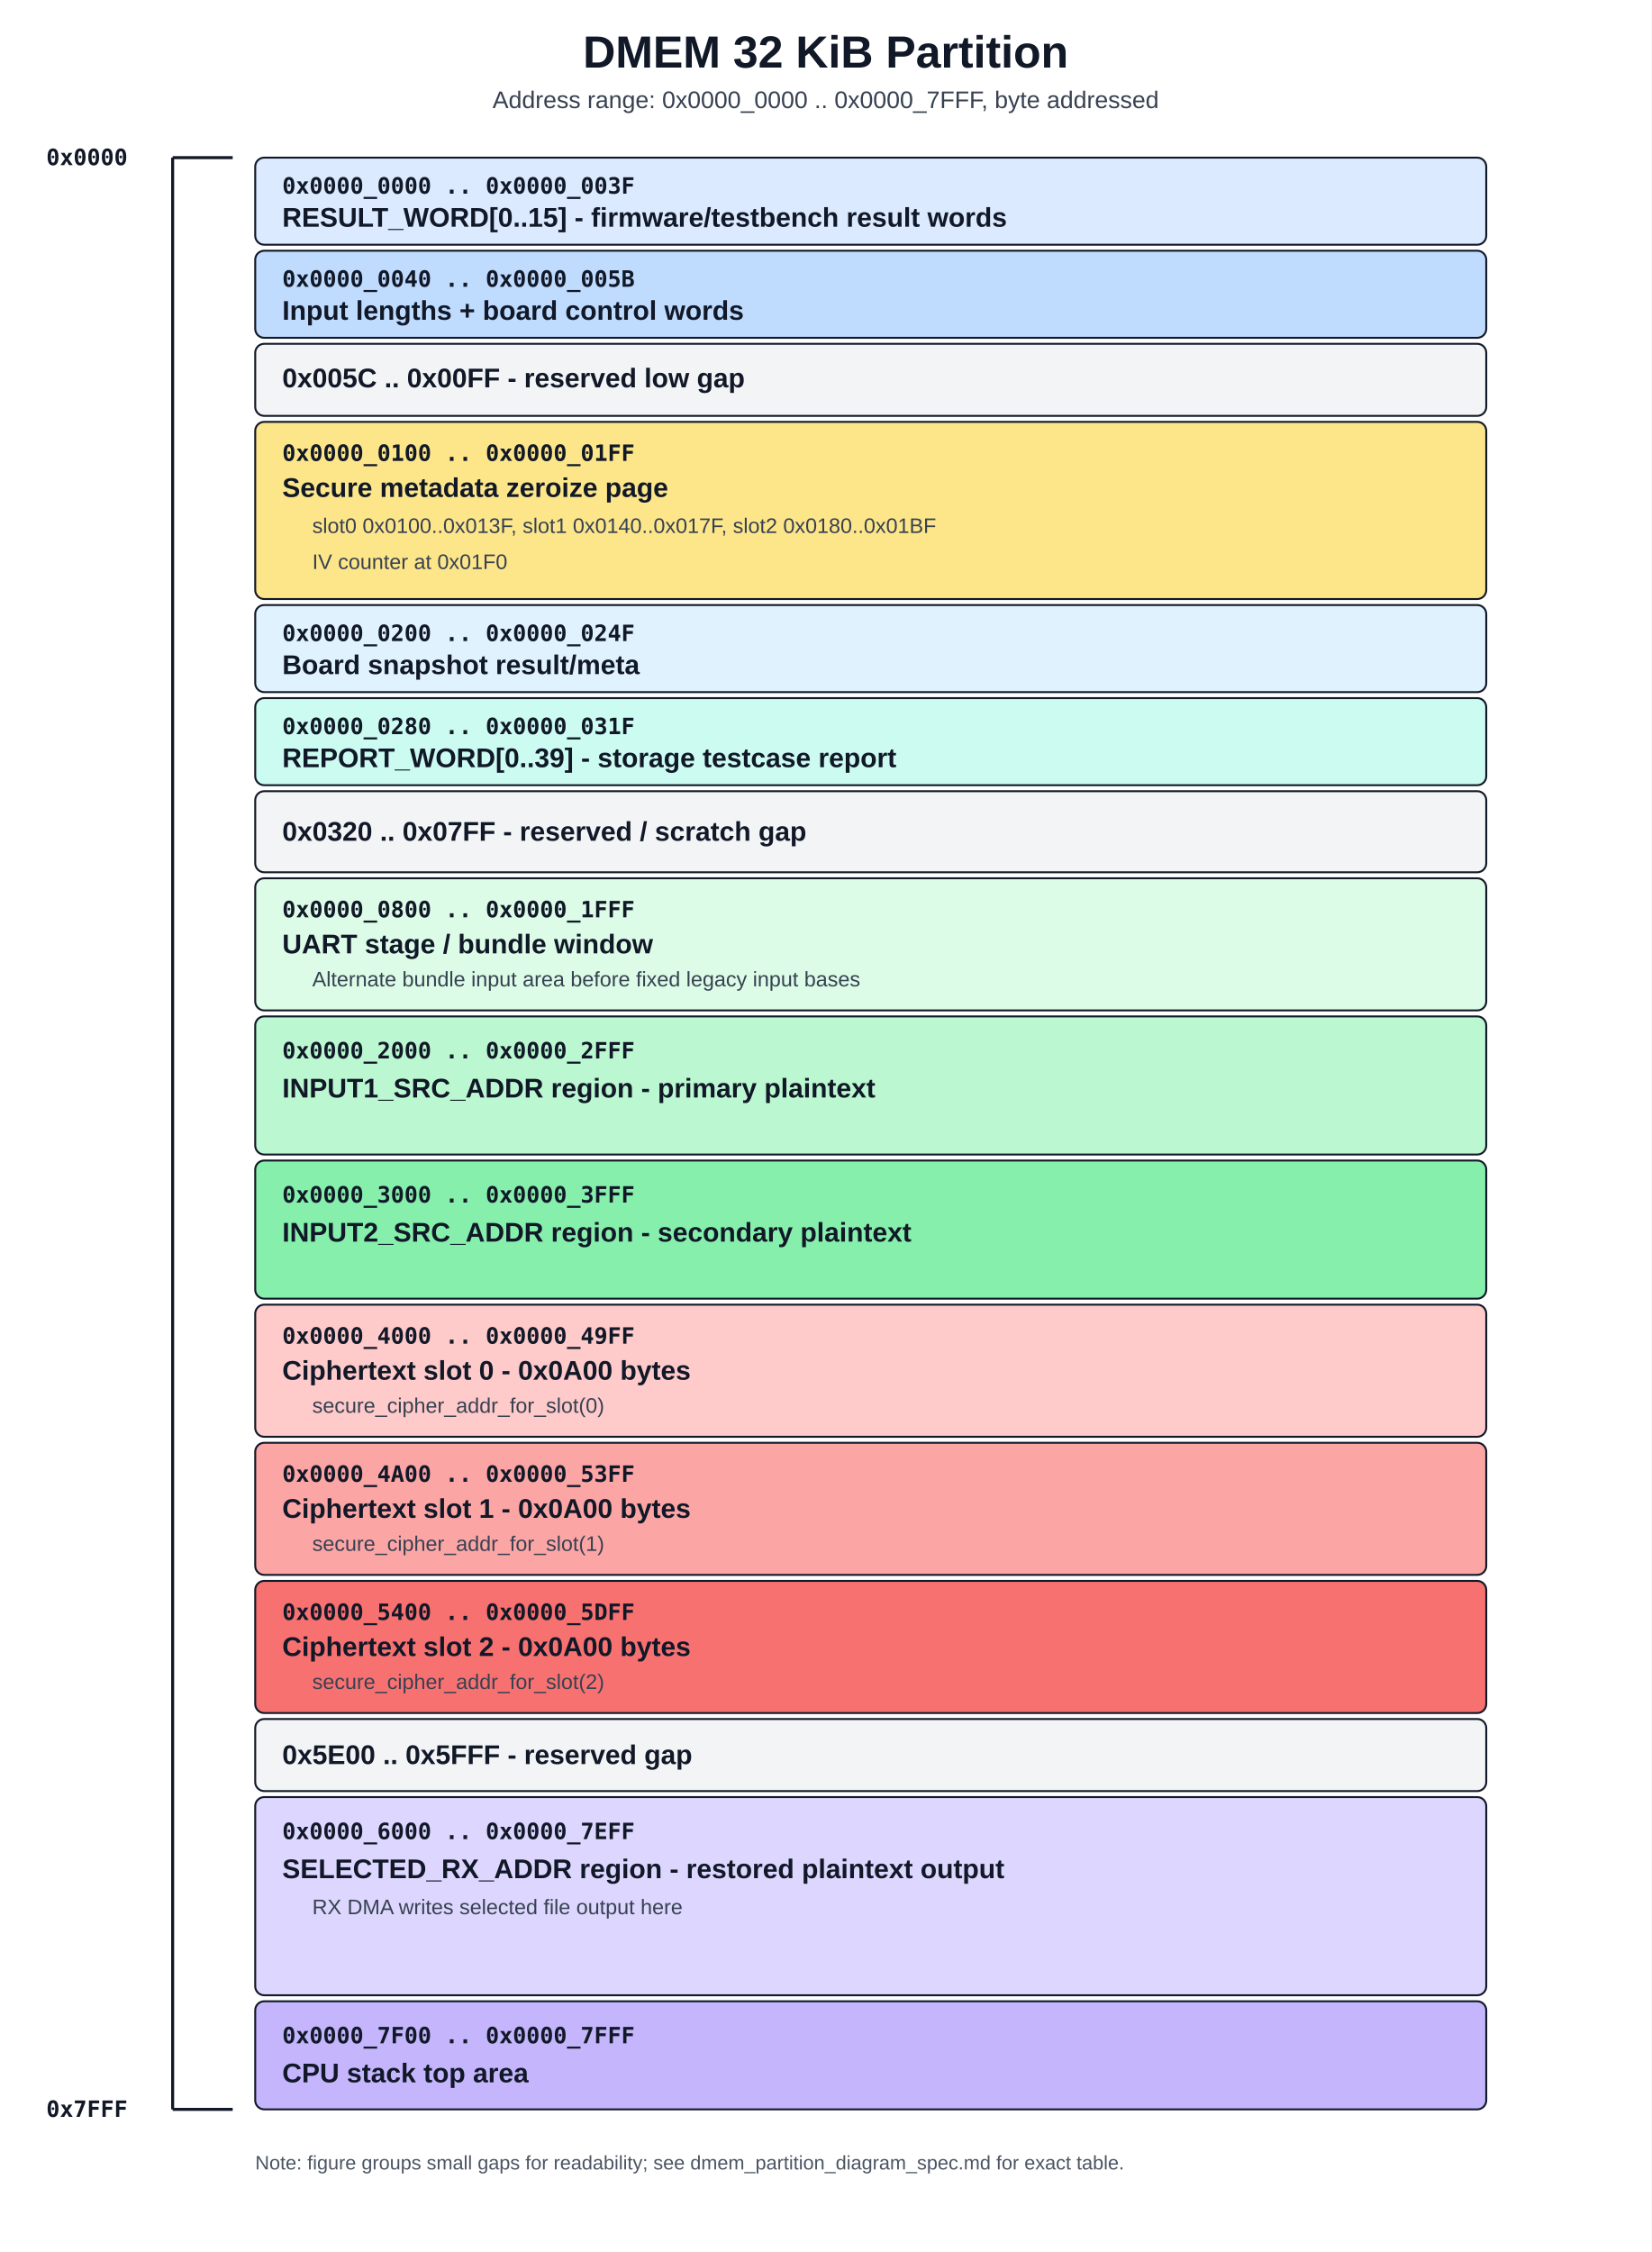
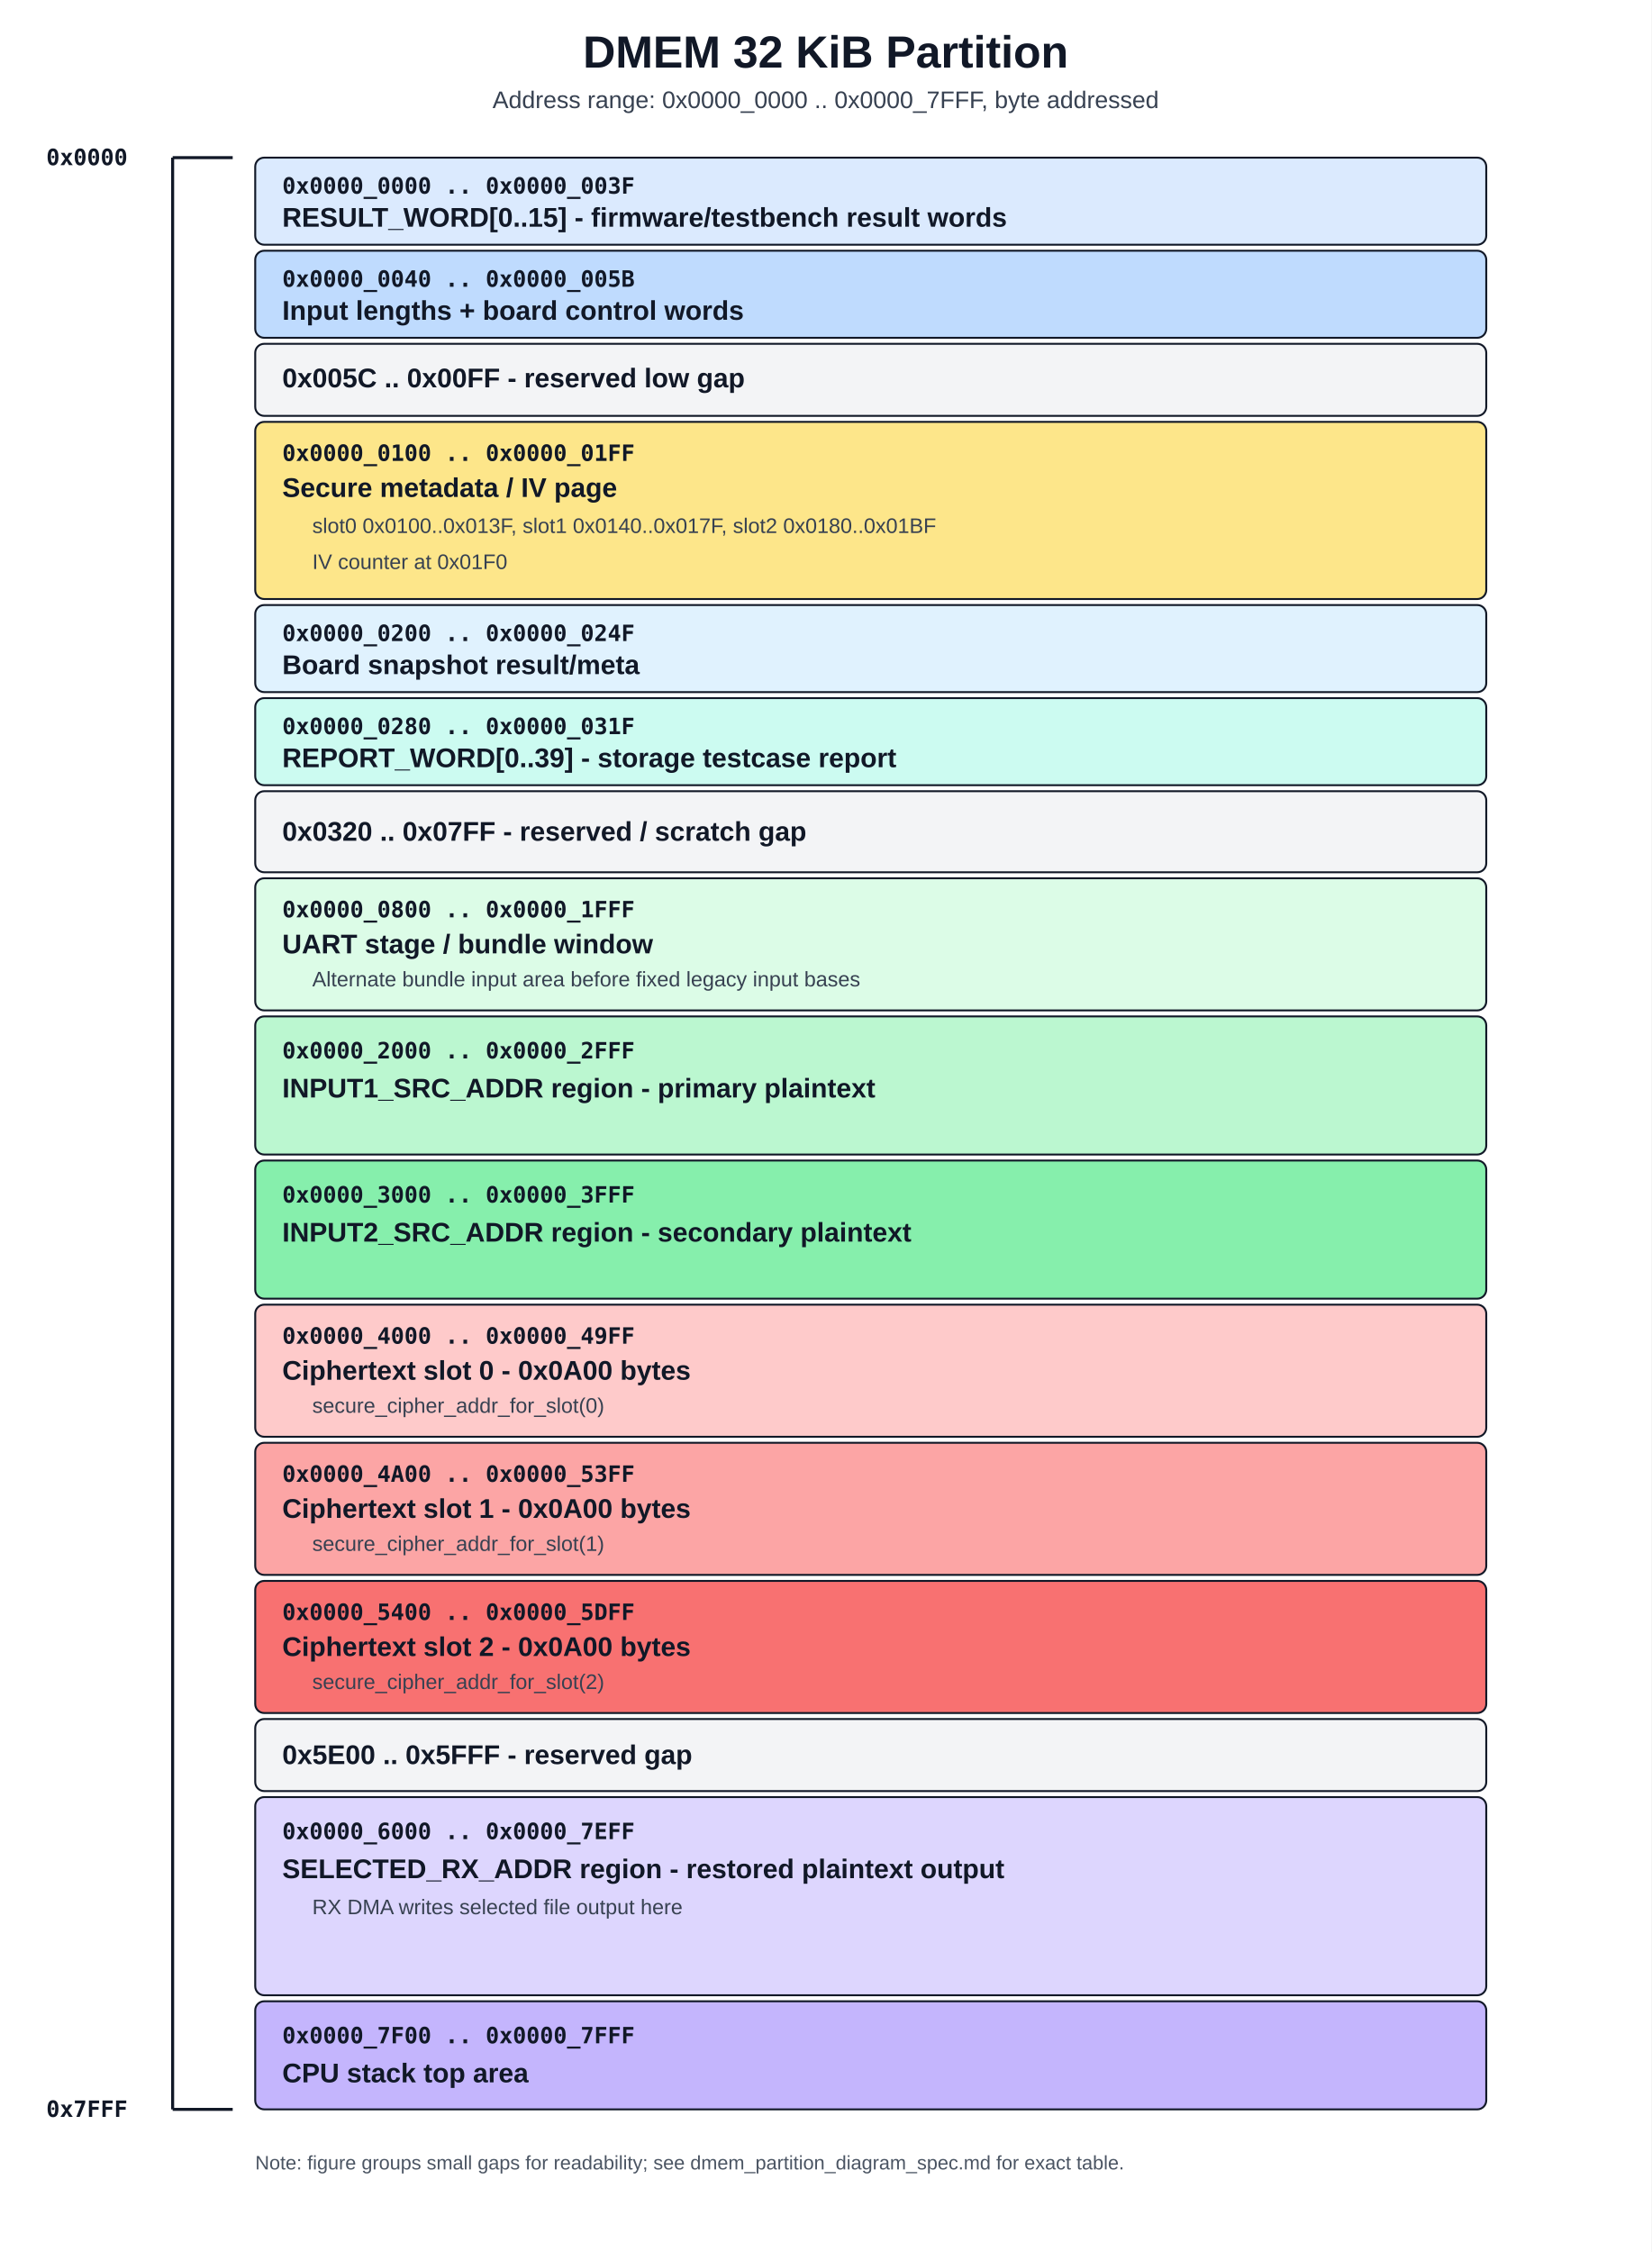
<svg xmlns="http://www.w3.org/2000/svg" width="1100" height="1500" viewBox="0 0 1100 1500" role="img" aria-labelledby="title desc">
  <defs>
    <style>
      .title { font: 700 30px Arial, sans-serif; fill: #111827; }
      .subtitle { font: 16px Arial, sans-serif; fill: #374151; }
      .addr { font: 700 15px Consolas, monospace; fill: #111827; }
      .label { font: 700 18px Arial, sans-serif; fill: #111827; }
      .note { font: 14px Arial, sans-serif; fill: #374151; }
      .small { font: 13px Arial, sans-serif; fill: #4b5563; }
      .axis { stroke: #111827; stroke-width: 2; }
      .tick { stroke: #111827; stroke-width: 2; }
      .box { stroke: #111827; stroke-width: 1.3; rx: 6; }
    </style>
  </defs>
  <rect x="0" y="0" width="1100" height="1500" fill="#ffffff" />
  <text x="550" y="45" text-anchor="middle" class="title">DMEM 32 KiB Partition</text>
  <text x="550" y="72" text-anchor="middle" class="subtitle">Address range: 0x0000_0000 .. 0x0000_7FFF, byte addressed</text>
  <line x1="115" y1="105" x2="115" y2="1405" class="axis" />
  <line x1="115" y1="105" x2="155" y2="105" class="tick" />
  <line x1="115" y1="1405" x2="155" y2="1405" class="tick" />
  <text x="85" y="110" text-anchor="end" class="addr">0x0000</text>
  <text x="85" y="1410" text-anchor="end" class="addr">0x7FFF</text>
  <g transform="translate(170,105)">
    <rect class="box" x="0" y="0" width="820" height="58" fill="#dbeafe" />
    <text x="18" y="24" class="addr">0x0000_0000 .. 0x0000_003F</text>
    <text x="18" y="46" class="label">RESULT_WORD[0..15] - firmware/testbench result words</text>
    <rect class="box" x="0" y="62" width="820" height="58" fill="#bfdbfe" />
    <text x="18" y="86" class="addr">0x0000_0040 .. 0x0000_005B</text>
    <text x="18" y="108" class="label">Input lengths + board control words</text>
    <rect class="box" x="0" y="124" width="820" height="48" fill="#f3f4f6" />
    <text x="18" y="153" class="label">0x005C .. 0x00FF - reserved low gap</text>
    <rect class="box" x="0" y="176" width="820" height="118" fill="#fde68a" />
    <text x="18" y="202" class="addr">0x0000_0100 .. 0x0000_01FF</text>
-     <text x="18" y="226" class="label">Secure metadata zeroize page</text>
+     <text x="18" y="226" class="label">Secure metadata / IV page</text>
    <text x="38" y="250" class="note">slot0 0x0100..0x013F, slot1 0x0140..0x017F, slot2 0x0180..0x01BF</text>
    <text x="38" y="274" class="note">IV counter at 0x01F0</text>
    <rect class="box" x="0" y="298" width="820" height="58" fill="#e0f2fe" />
    <text x="18" y="322" class="addr">0x0000_0200 .. 0x0000_024F</text>
    <text x="18" y="344" class="label">Board snapshot result/meta</text>
    <rect class="box" x="0" y="360" width="820" height="58" fill="#ccfbf1" />
    <text x="18" y="384" class="addr">0x0000_0280 .. 0x0000_031F</text>
    <text x="18" y="406" class="label">REPORT_WORD[0..39] - storage testcase report</text>
    <rect class="box" x="0" y="422" width="820" height="54" fill="#f3f4f6" />
    <text x="18" y="455" class="label">0x0320 .. 0x07FF - reserved / scratch gap</text>
    <rect class="box" x="0" y="480" width="820" height="88" fill="#dcfce7" />
    <text x="18" y="506" class="addr">0x0000_0800 .. 0x0000_1FFF</text>
    <text x="18" y="530" class="label">UART stage / bundle window</text>
    <text x="38" y="552" class="note">Alternate bundle input area before fixed legacy input bases</text>
    <rect class="box" x="0" y="572" width="820" height="92" fill="#bbf7d0" />
    <text x="18" y="600" class="addr">0x0000_2000 .. 0x0000_2FFF</text>
    <text x="18" y="626" class="label">INPUT1_SRC_ADDR region - primary plaintext</text>
    <rect class="box" x="0" y="668" width="820" height="92" fill="#86efac" />
    <text x="18" y="696" class="addr">0x0000_3000 .. 0x0000_3FFF</text>
    <text x="18" y="722" class="label">INPUT2_SRC_ADDR region - secondary plaintext</text>
    <rect class="box" x="0" y="764" width="820" height="88" fill="#fecaca" />
    <text x="18" y="790" class="addr">0x0000_4000 .. 0x0000_49FF</text>
    <text x="18" y="814" class="label">Ciphertext slot 0 - 0x0A00 bytes</text>
    <text x="38" y="836" class="note">secure_cipher_addr_for_slot(0)</text>
    <rect class="box" x="0" y="856" width="820" height="88" fill="#fca5a5" />
    <text x="18" y="882" class="addr">0x0000_4A00 .. 0x0000_53FF</text>
    <text x="18" y="906" class="label">Ciphertext slot 1 - 0x0A00 bytes</text>
    <text x="38" y="928" class="note">secure_cipher_addr_for_slot(1)</text>
    <rect class="box" x="0" y="948" width="820" height="88" fill="#f87171" />
    <text x="18" y="974" class="addr">0x0000_5400 .. 0x0000_5DFF</text>
    <text x="18" y="998" class="label">Ciphertext slot 2 - 0x0A00 bytes</text>
    <text x="38" y="1020" class="note">secure_cipher_addr_for_slot(2)</text>
    <rect class="box" x="0" y="1040" width="820" height="48" fill="#f3f4f6" />
    <text x="18" y="1070" class="label">0x5E00 .. 0x5FFF - reserved gap</text>
    <rect class="box" x="0" y="1092" width="820" height="132" fill="#ddd6fe" />
    <text x="18" y="1120" class="addr">0x0000_6000 .. 0x0000_7EFF</text>
    <text x="18" y="1146" class="label">SELECTED_RX_ADDR region - restored plaintext output</text>
    <text x="38" y="1170" class="note">RX DMA writes selected file output here</text>
    <rect class="box" x="0" y="1228" width="820" height="72" fill="#c4b5fd" />
    <text x="18" y="1256" class="addr">0x0000_7F00 .. 0x0000_7FFF</text>
    <text x="18" y="1282" class="label">CPU stack top area</text>
  </g>
  <text x="170" y="1445" class="small">Note: figure groups small gaps for readability; see dmem_partition_diagram_spec.md for exact table.</text>
</svg>
